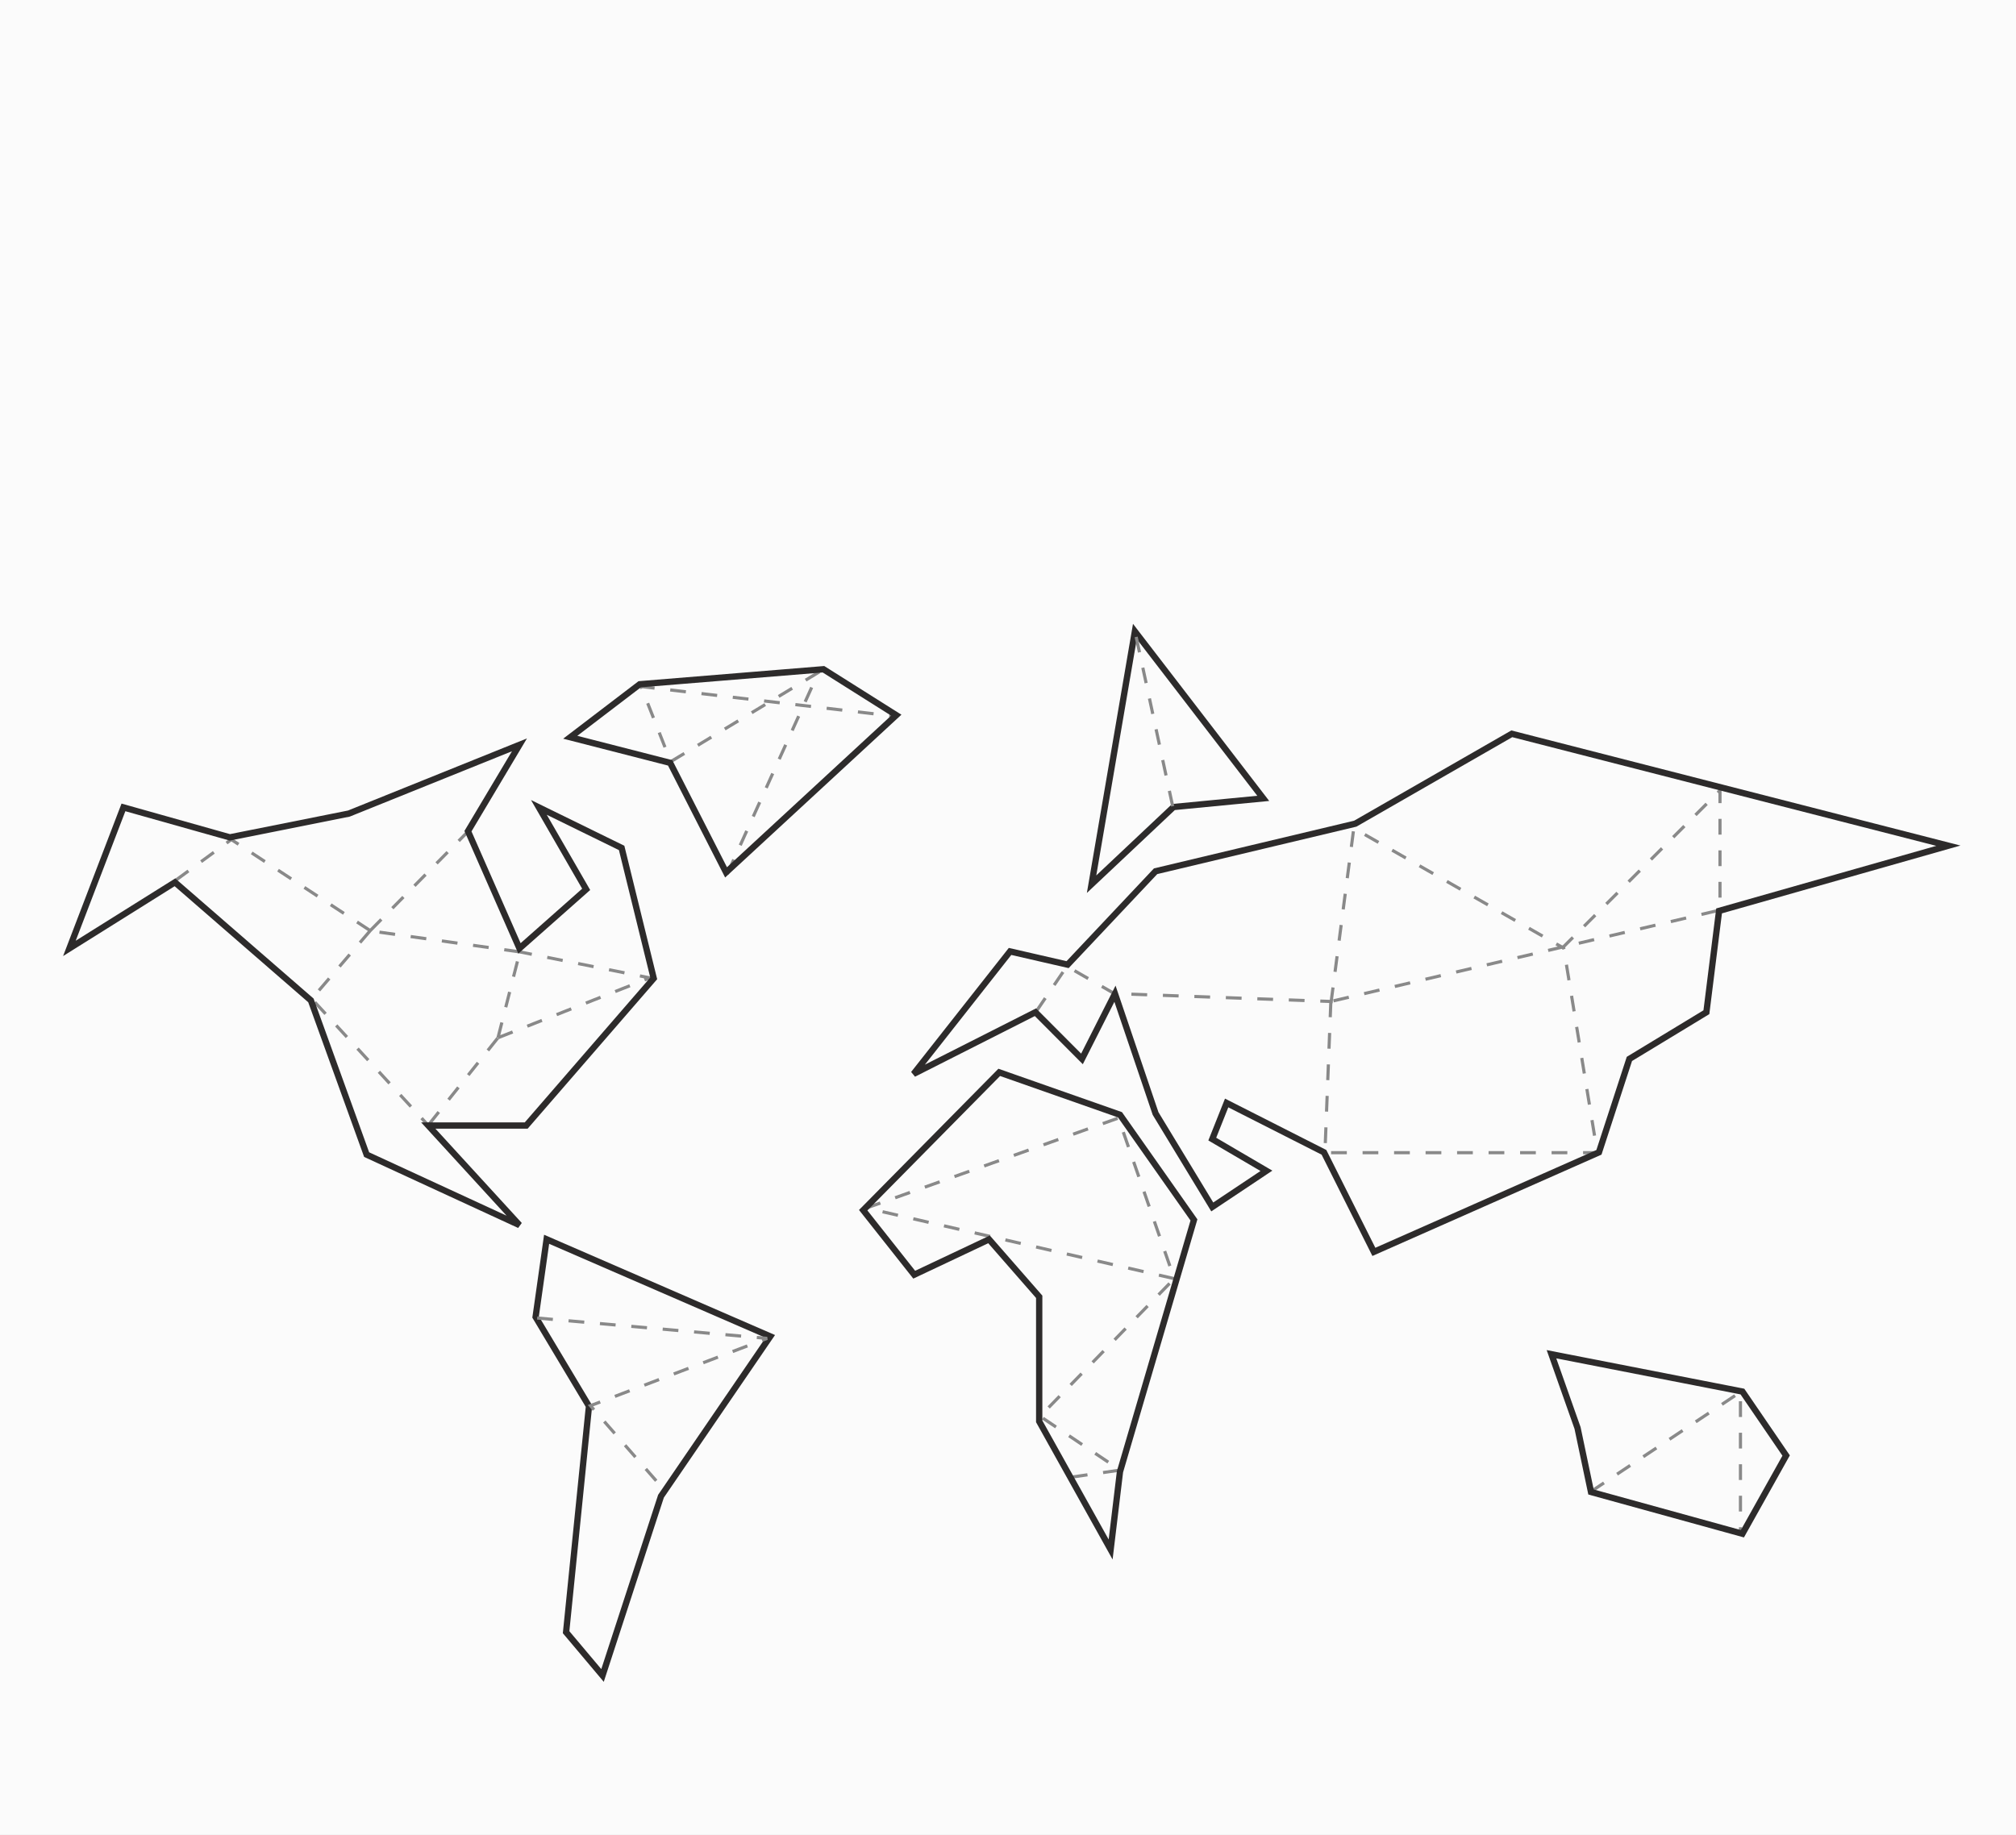
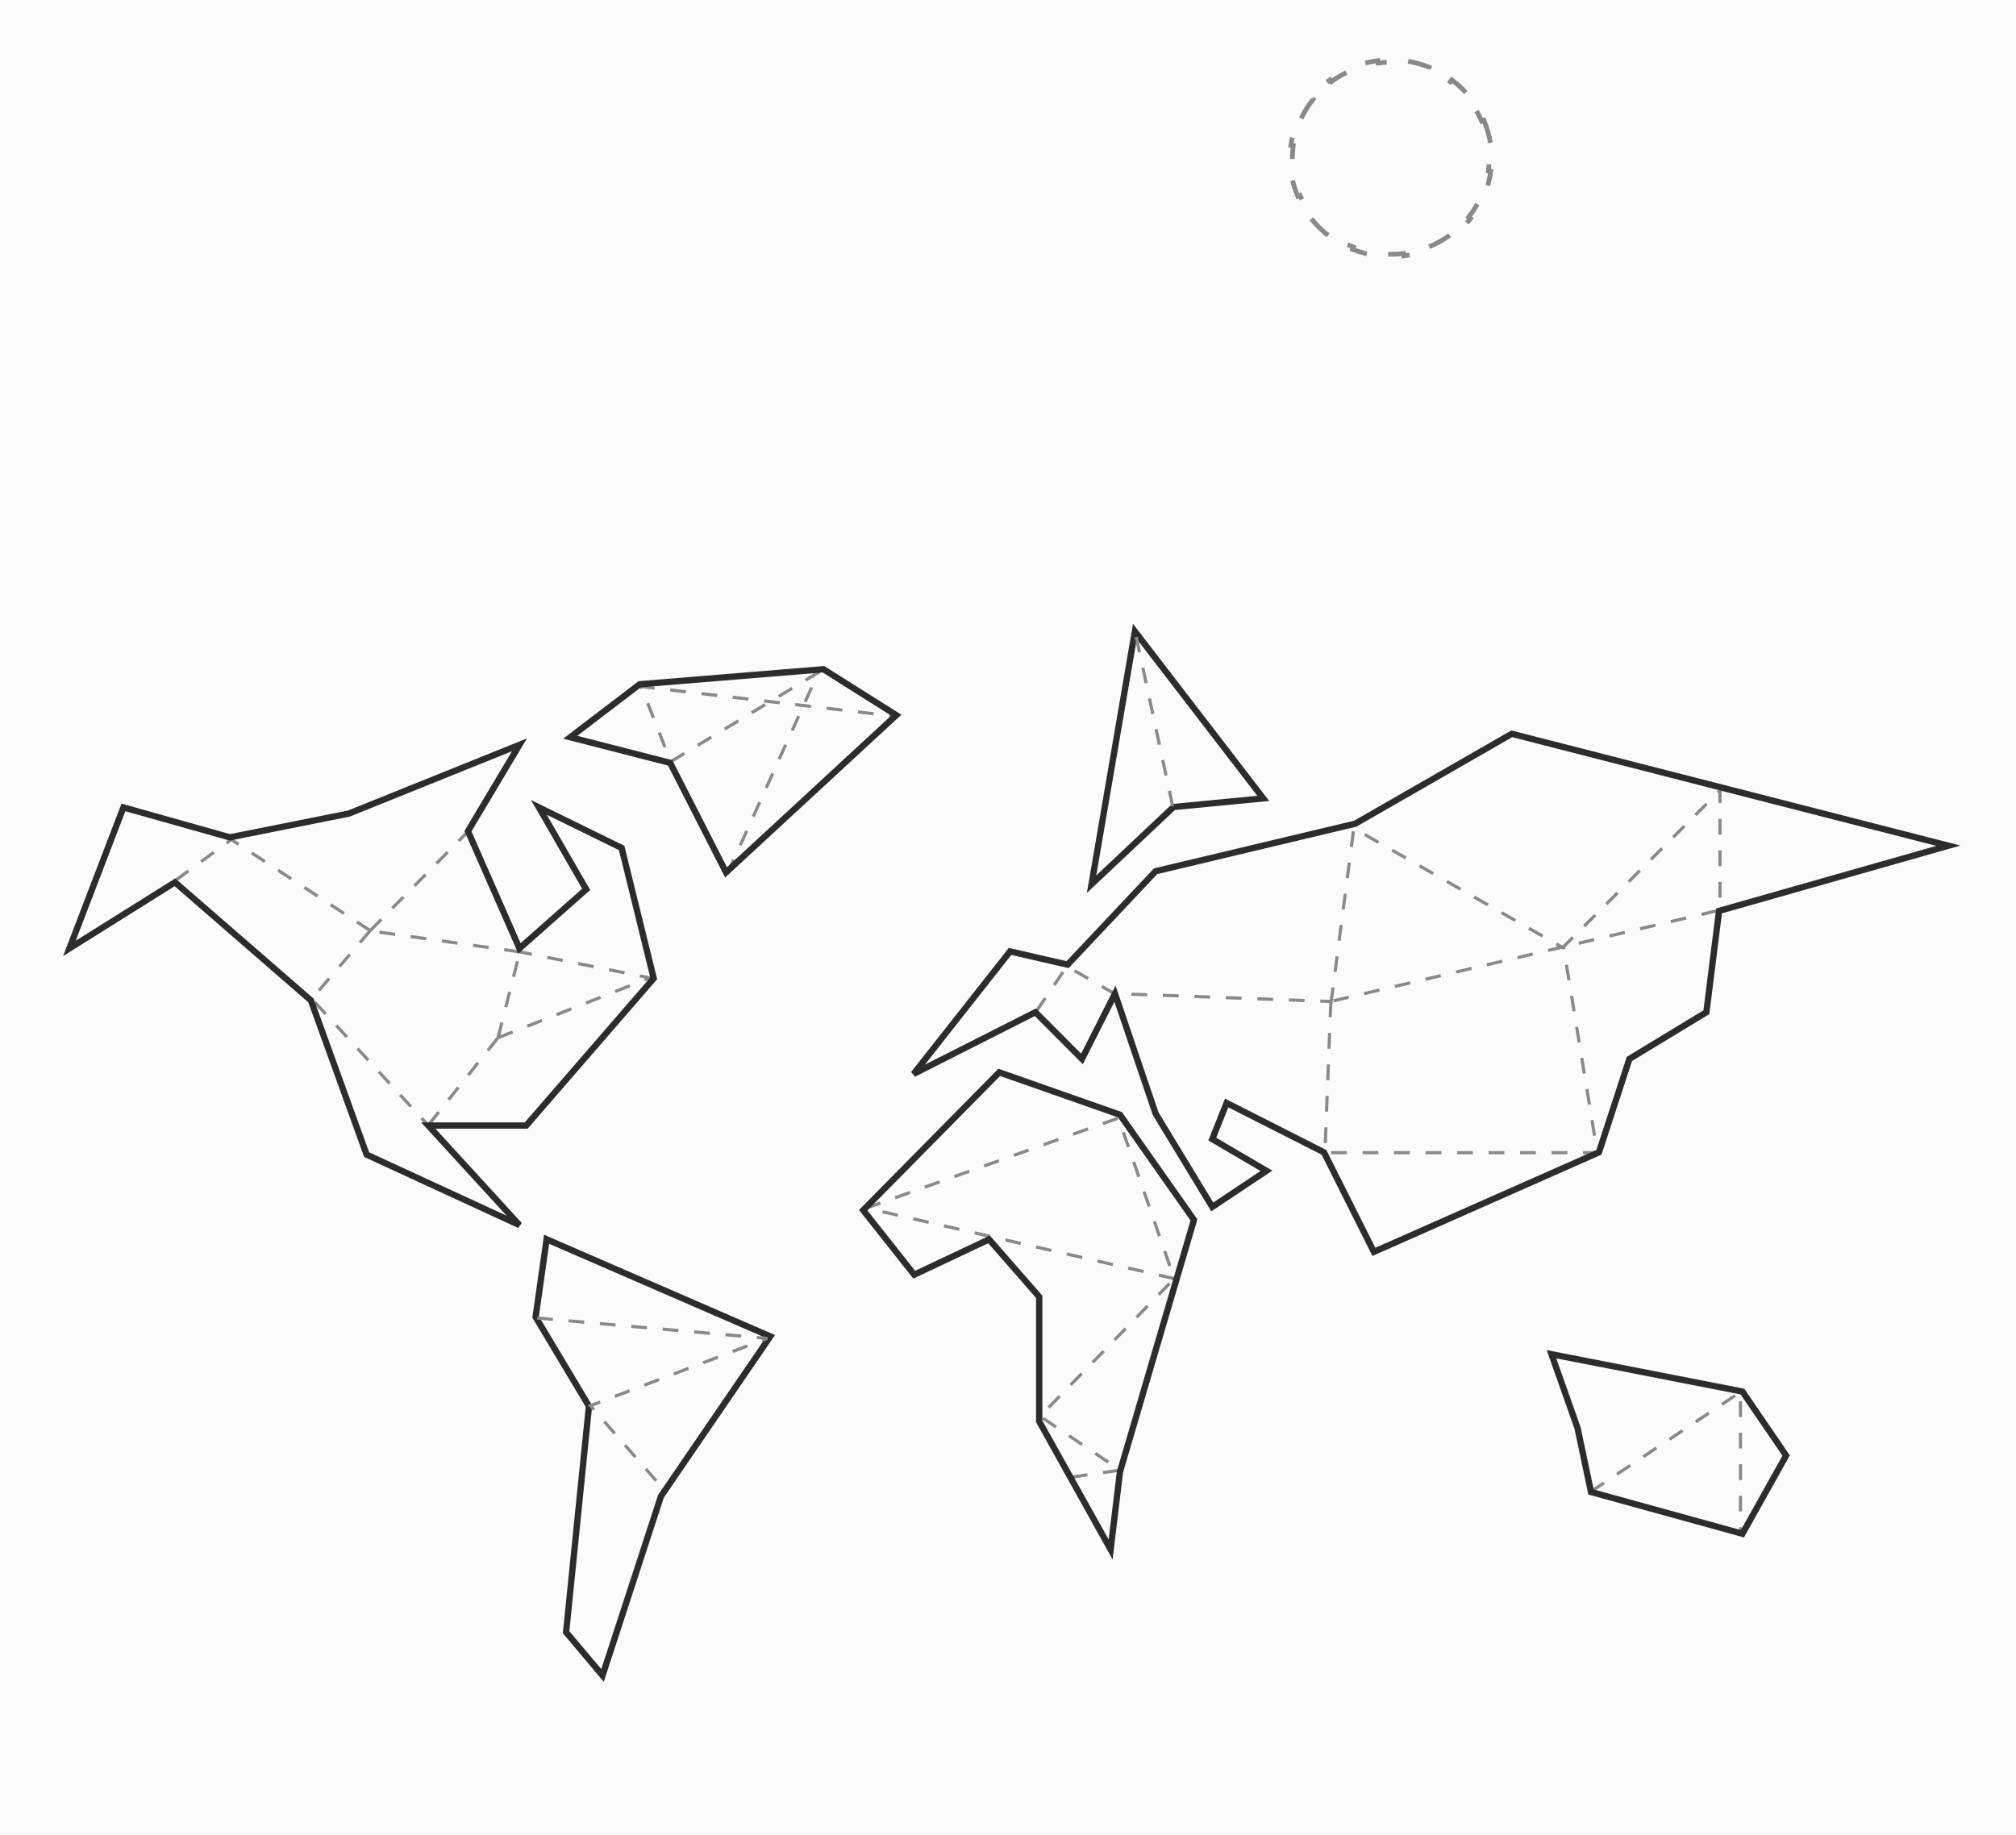
<svg xmlns="http://www.w3.org/2000/svg" width="1280" height="1165" viewBox="0 0 1280 1165" fill="none">
-   <g clip-path="url(#clip0_682_1366)">
+   <g clip-path="url(#clip0_1282_2425)">
    <rect width="1280" height="1165" fill="#FBFBFB" />
+     <path d="M942.102 76.332C944.253 81.337 945.755 86.673 946.508 92.24L945.023 92.441C945.38 95.078 945.563 97.767 945.563 100.5C945.563 103.233 945.38 105.922 945.023 108.559L946.508 108.759C945.755 114.326 944.252 119.662 942.102 124.667L940.725 124.076C938.586 129.052 935.79 133.694 932.442 137.898L933.615 138.832C930.184 143.142 926.187 147 921.734 150.303L920.842 149.099C916.548 152.283 911.821 154.939 906.76 156.964L907.315 158.355C902.275 160.372 896.914 161.78 891.326 162.483L891.14 160.996C888.497 161.329 885.801 161.5 883.063 161.5C880.326 161.5 877.63 161.329 874.987 160.996L874.801 162.483H874.8C869.212 161.78 863.85 160.372 858.811 158.355L859.367 156.964C854.306 154.939 849.579 152.283 845.285 149.099L844.392 150.303C839.939 147 835.942 143.141 832.511 138.832L833.685 137.898C830.337 133.694 827.541 129.052 825.402 124.076L824.024 124.667C821.874 119.662 820.371 114.326 819.618 108.759L821.104 108.559C820.747 105.922 820.563 103.233 820.563 100.5C820.563 97.767 820.747 95.078 821.104 92.441L819.618 92.24C820.344 86.874 821.766 81.722 823.794 76.875L824.024 76.332L825.402 76.924C827.541 71.948 830.337 67.306 833.685 63.102L832.511 62.167C835.942 57.858 839.939 53.999 844.392 50.696L845.285 51.901C849.579 48.717 854.306 46.062 859.367 44.036L858.811 42.644C863.85 40.627 869.212 39.219 874.8 38.516L874.801 38.517L874.987 40.004C877.63 39.671 880.326 39.5 883.063 39.5C885.801 39.5 888.497 39.671 891.14 40.004L891.326 38.517V38.516C896.914 39.219 902.276 40.627 907.315 42.644L906.76 44.036C911.821 46.062 916.548 48.717 920.842 51.901L921.734 50.696C926.187 53.999 930.184 57.858 933.615 62.167L932.442 63.102C935.79 67.306 938.586 71.948 940.725 76.924L942.102 76.332Z" stroke="#898989" stroke-width="3" stroke-dasharray="15 15" />
    <path d="M340.063 836.344L347.056 787L489.063 848.68L419.674 950.172L382.558 1064L359.428 1036.52L373.952 892.978L340.063 836.344Z" stroke="#2D2B2B" stroke-width="4" />
    <path d="M272.357 714L316.184 659.014M316.184 659.014L412.563 621L330.063 604.5M316.184 659.014L330.063 604.5M330.063 604.5L234.063 591" stroke="#898989" stroke-width="2" stroke-dasharray="10 10" />
    <path d="M111.563 559L147.063 533" stroke="#898989" stroke-width="2" stroke-dasharray="10 10" />
    <path d="M235.063 591L298.063 527.103M235.063 591L147.063 533.276M235.063 591L197.932 634.302L271.29 714" stroke="#898989" stroke-width="2" stroke-dasharray="10 10" />
    <path d="M341.063 837L487.063 849.938L374.88 892.688L421.563 946" stroke="#898989" stroke-width="2" stroke-dasharray="10 10" />
    <path d="M680.563 938L711.187 933.585L660.363 899.403L745.563 812M745.563 812L550.063 767.157L710.105 710L745.563 812Z" stroke="#898989" stroke-width="2" stroke-dasharray="10 10" />
    <path d="M658.063 642.121L677.4 613.65L707.479 630.956L844.984 635.981M844.984 635.981L841.224 732H1014.18L992.695 601.272L1092.06 502V577.922L844.984 635.981Z" stroke="#898989" stroke-width="2" stroke-dasharray="10 10" />
    <path d="M845.063 637L859.542 526L993.063 602.242" stroke="#898989" stroke-width="2" stroke-dasharray="10 10" />
    <path d="M1010.06 947.252L1105.06 884V973" stroke="#898989" stroke-width="2" stroke-dasharray="10 10" />
    <path d="M461.754 555L519.662 427L425.83 483.702L407.063 435.982L570.063 455.07" stroke="#898989" stroke-width="2" stroke-dasharray="10 10" />
    <path d="M641.305 604.202L580.063 681.976L657.421 642.81L686.967 672.464L707.918 631.06L733.704 707.155L769.696 766.464L804.077 743.524L769.696 723.381L778.829 700.44L840.607 731.774L872.302 795L1015.2 731.774L1034.54 672.464L1083.42 642.81L1091.48 578.464L1237.06 537.06L959.866 466L860.484 523.071L733.704 553.286L677.835 612.595L641.305 604.202Z" stroke="#2D2B2B" stroke-width="4" />
    <path d="M1106.29 883.703L985.063 860L1001.62 906.842L1010.16 947.475L1106.29 974L1134.06 924.337L1106.29 883.703Z" stroke="#2D2B2B" stroke-width="4" />
    <path d="M569.063 454.165L460.993 554L425.508 484.452L362.063 468.187L406.152 434.535L522.825 425L569.063 454.165Z" stroke="#2D2B2B" stroke-width="4" />
    <path d="M745.063 512.5L693.063 561.5L720.563 401L802.063 507L745.063 512.5Z" stroke="#2D2B2B" stroke-width="4" />
    <path d="M78.376 512.734L44.063 602.275L111.079 560.303L197.396 635.294L232.78 733.229L329.819 778L271.918 714.761H334.108L415.063 621.303L394.691 538.477L342.15 512.734L372.173 564.78L329.819 602.275L297.115 527.844L329.819 473L221.522 516.651L145.928 531.761L78.376 512.734Z" stroke="#2D2B2B" stroke-width="4" />
    <path d="M659.812 902.639L705.159 984L711.097 934.622L758.063 774.706L711.097 707.933L634.439 681L548.063 768.533L580.454 809.494L627.961 787.05L659.812 823.522V902.639Z" stroke="#2D2B2B" stroke-width="4" />
    <path d="M744.563 512L721.063 403" stroke="#898989" stroke-width="2" stroke-dasharray="10 10" />
  </g>
  <defs>
-     <clipPath id="clip0_682_1366">
+     <clipPath id="clip0_1282_2425">
      <rect width="1280" height="1165" fill="white" />
    </clipPath>
  </defs>
</svg>
